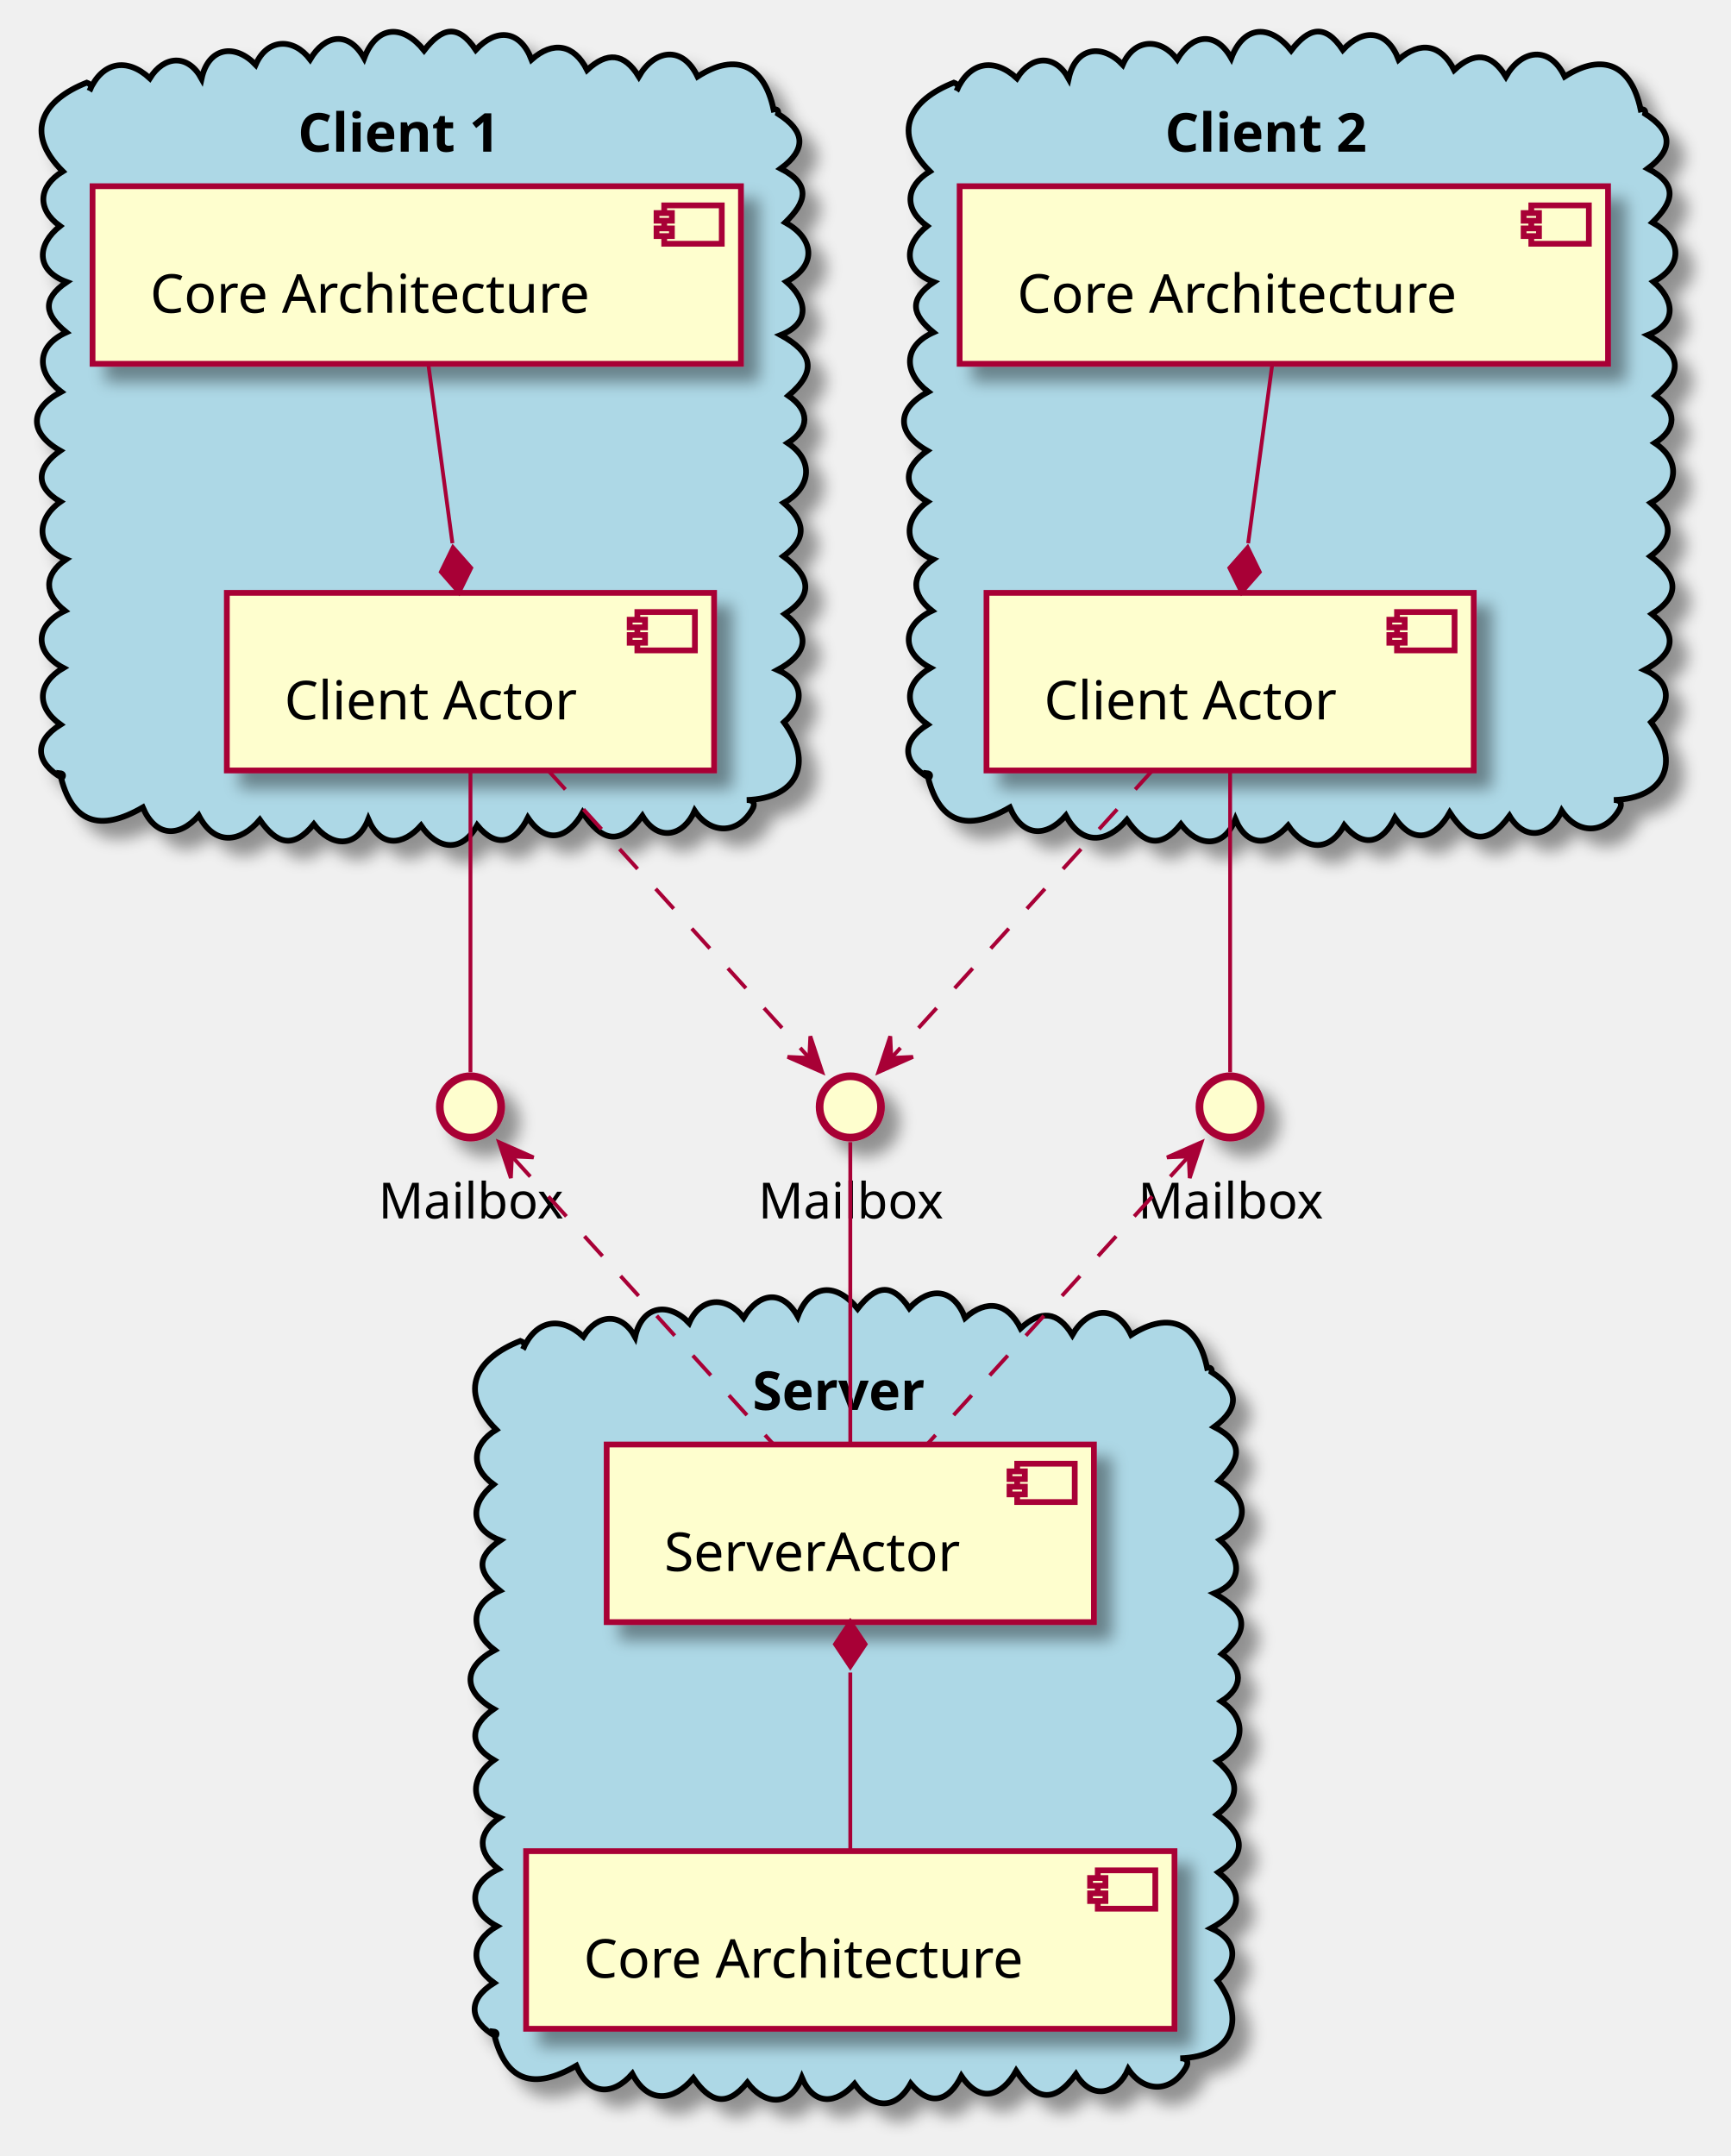
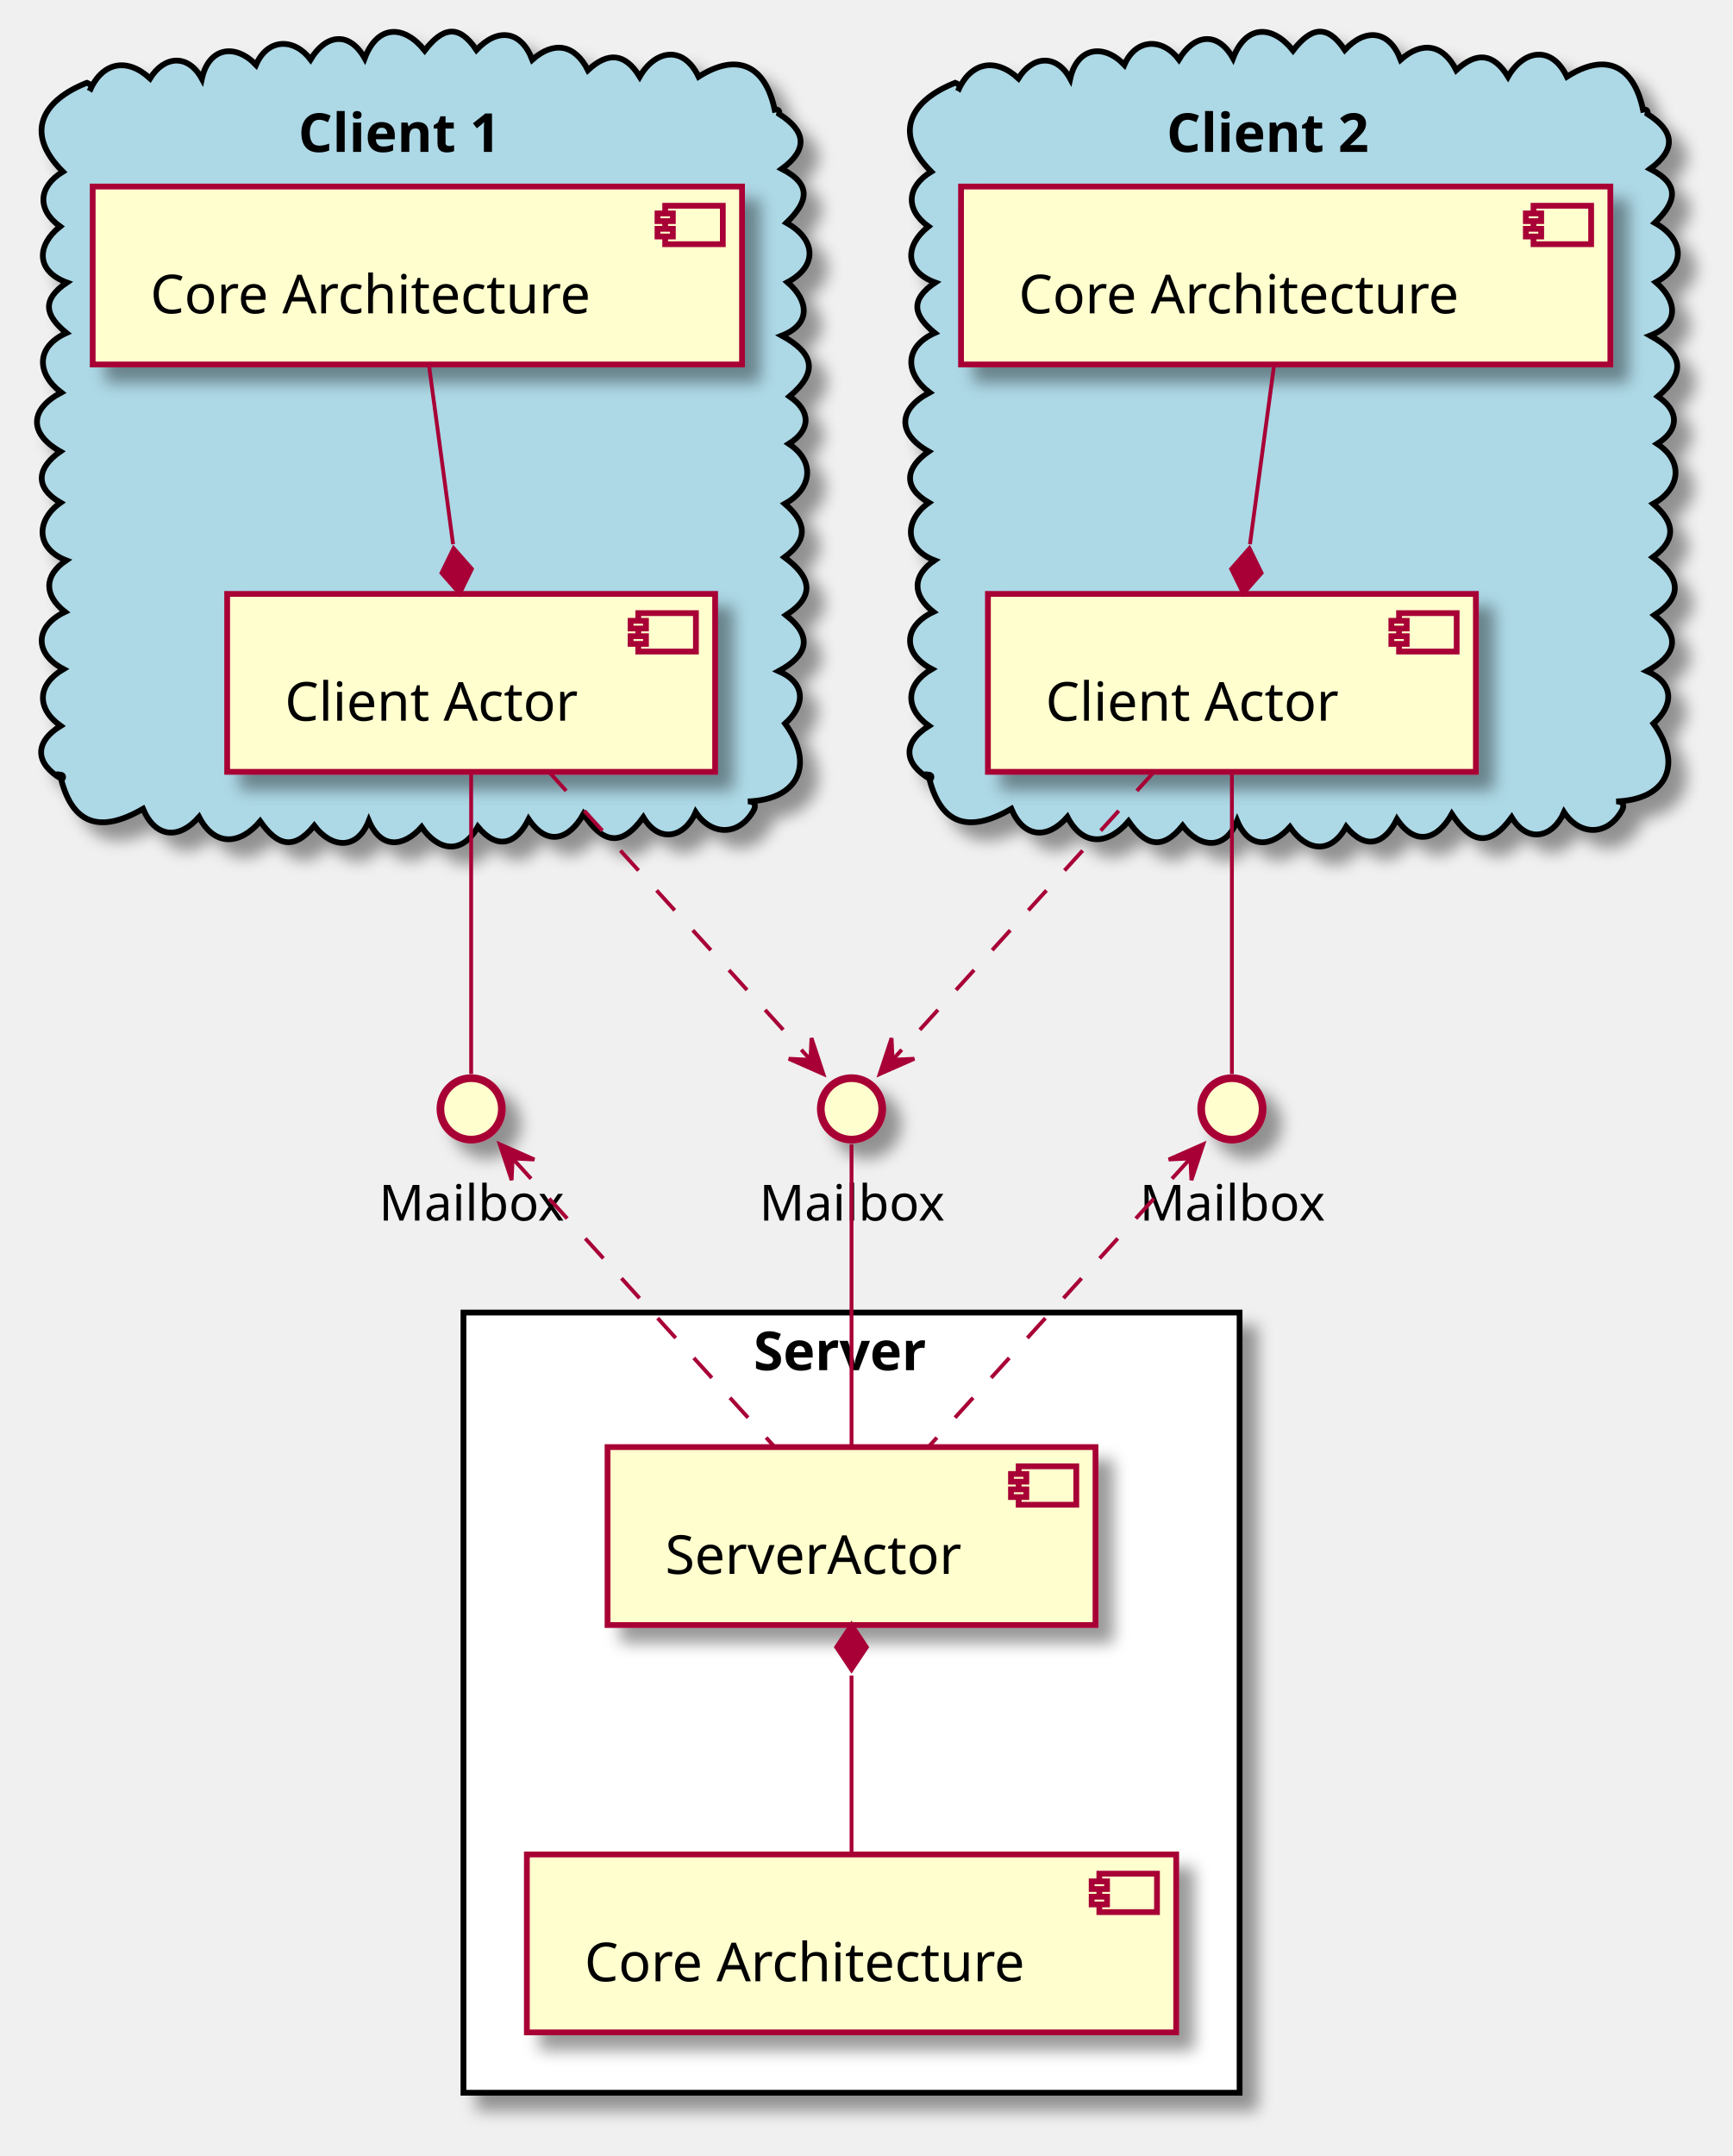
- <svg xmlns="http://www.w3.org/2000/svg" contentScriptType="application/ecmascript" contentStyleType="text/css" height="562px" preserveAspectRatio="none" style="width:451px;height:562px;" version="1.1" viewBox="0 0 451 562" width="451px" zoomAndPan="magnify">
+ <svg xmlns="http://www.w3.org/2000/svg" contentScriptType="application/ecmascript" contentStyleType="text/css" height="561px" preserveAspectRatio="none" style="width:451px;height:561px;" version="1.1" viewBox="0 0 451 561" width="451px" zoomAndPan="magnify">
  <defs>
-     <filter height="300%" id="fxzmmtpmwmxip" width="300%" x="-1" y="-1">
+     <filter height="300%" id="f1whdbrvtkwyif" width="300%" x="-1" y="-1">
      <feGaussianBlur result="blurOut" stdDeviation="2.0" />
      <feColorMatrix in="blurOut" result="blurOut2" type="matrix" values="0 0 0 0 0 0 0 0 0 0 0 0 0 0 0 0 0 0 .4 0" />
      <feOffset dx="4.0" dy="4.0" in="blurOut2" result="blurOut3" />
      <feBlend in="SourceGraphic" in2="blurOut3" mode="normal" />
    </filter>
  </defs>
  <g>
-     <path d="M23.304,23.7 C26.593,16.147 33.026,14.838 39.057,20.409 C42.713,14.477 48.971,13.943 52.541,20.501 C54.33,12.243 61.272,11.246 66.632,16.878 C69.653,9.875 76.573,9.839 80.833,15.486 C84.642,9.045 90.808,7.856 94.925,15.169 C98.254,6.319 105.192,6.414 110.54,13.146 C115.081,7.26 119.325,6 124.002,13.003 C129.363,7.242 135.546,7.755 138.542,15.542 C144.138,10.578 149.624,11.513 153.018,18.263 C158.228,13.421 162.688,13.745 166.498,19.968 C170.477,13.001 177.84,11.623 181.819,19.968 C191.988,13.481 199.213,17.097 201.624,28.538 C202.448,28.348 203.012,28.767 202.788,29.662 C209.773,34.102 210.413,38.835 203.479,43.948 C211.57,48.099 210.162,52.669 204.685,57.985 C212.11,62.089 213.156,69.056 204.961,73.439 C210.257,77.984 211.443,84.199 203.483,87.333 C211.684,91.831 213.208,96.639 205.491,103.157 C211.082,106.989 211.122,111.821 205.309,115.484 C212.44,120.198 211.169,127.308 204.279,131.097 C209.836,135.868 210.526,140.325 204.174,145.005 C210.73,149.821 212.673,154.864 204.569,160.064 C211.939,165.87 209.877,170.745 202.654,174.633 C209.865,177.785 209.61,183.584 204.335,188.274 C212.083,198.823 207.927,208.076 194.624,208.538 C196.373,208.514 196.981,209.469 196.067,211.003 C192.282,217.593 185.143,217.506 181.072,211.34 C178.228,217.904 171.597,219.619 167.443,212.66 C161.629,220.652 156.833,219.343 151.867,211.809 C148.226,218.334 142.53,220.475 137.587,213.152 C134.373,219.67 129.474,221.302 124.368,215.122 C120.232,222.569 113.931,221.37 109.735,215.187 C105.046,220.445 99.167,221.059 95.991,213.557 C92.888,221.458 86.138,220.622 81.796,214.842 C76.407,221.48 72.057,219.942 67.721,213.692 C62.625,219.738 55.927,220.516 51.813,212.574 C46.625,218.491 40.448,218.116 37.218,210.467 C26.165,216.89 18.539,214.799 15.624,201.538 C16.473,201.622 16.624,202.124 16.188,202.788 C9.204,198.808 8.704,193.271 15.776,188.876 C9.314,184.25 9.729,178.051 16.524,174.096 C8.713,169.993 9.091,162.904 16.922,159.219 C11.469,154.934 11.306,149.825 17.235,145.805 C9.21,142.696 9.336,135.331 15.758,130.8 C8.728,126.731 9.772,121.609 15.699,117.483 C7.477,112.833 7.638,106.527 15.936,102.134 C9.504,97.249 9.234,90.253 17.294,86.639 C11.66,82.038 10.774,78 17.414,73.512 C9.148,70.459 9.598,63.73 15.644,58.938 C9.463,54.458 10.024,48.527 16.358,44.674 C6,34.339 11.316,26.004 22.624,21.538 C23.785,21.938 24.004,22.715 23.304,23.7 " fill="#ADD8E6" filter="url(#fxzmmtpmwmxip)" style="stroke: #000000; stroke-width: 1.5;" />
+     <path d="M23.304,23.7 C26.593,16.147 33.026,14.838 39.057,20.409 C42.713,14.477 48.971,13.943 52.541,20.501 C54.33,12.243 61.272,11.246 66.632,16.878 C69.653,9.875 76.573,9.839 80.833,15.486 C84.642,9.045 90.808,7.856 94.925,15.169 C98.254,6.319 105.192,6.414 110.54,13.146 C115.081,7.26 119.325,6 124.002,13.003 C129.363,7.242 135.546,7.755 138.542,15.542 C144.138,10.578 149.624,11.513 153.018,18.263 C158.228,13.421 162.688,13.745 166.498,19.968 C170.477,13.001 177.84,11.623 181.819,19.968 C191.988,13.481 199.213,17.097 201.624,28.538 C202.448,28.348 203.012,28.767 202.788,29.662 C209.773,34.102 210.413,38.835 203.479,43.948 C211.57,48.099 210.162,52.669 204.685,57.985 C212.11,62.089 213.156,69.056 204.961,73.439 C210.257,77.984 211.443,84.199 203.483,87.333 C211.684,91.831 213.208,96.639 205.491,103.157 C211.082,106.989 211.122,111.821 205.309,115.484 C212.44,120.198 211.169,127.308 204.279,131.097 C209.836,135.868 210.526,140.325 204.174,145.005 C210.73,149.821 212.673,154.864 204.569,160.064 C211.939,165.87 209.877,170.745 202.654,174.633 C209.865,177.785 209.61,183.584 204.335,188.274 C212.083,198.823 207.927,208.076 194.624,208.538 C196.373,208.514 196.981,209.469 196.067,211.003 C192.282,217.593 185.143,217.506 181.072,211.34 C178.228,217.904 171.597,219.619 167.443,212.66 C161.629,220.652 156.833,219.343 151.867,211.809 C148.226,218.334 142.53,220.475 137.587,213.152 C134.373,219.67 129.474,221.302 124.368,215.122 C120.232,222.569 113.931,221.37 109.735,215.187 C105.046,220.445 99.167,221.059 95.991,213.557 C92.888,221.458 86.138,220.622 81.796,214.842 C76.407,221.48 72.057,219.942 67.721,213.692 C62.625,219.738 55.927,220.516 51.813,212.574 C46.625,218.491 40.448,218.116 37.218,210.467 C26.165,216.89 18.539,214.799 15.624,201.538 C16.473,201.622 16.624,202.124 16.188,202.788 C9.204,198.808 8.704,193.271 15.776,188.876 C9.314,184.25 9.729,178.051 16.524,174.096 C8.713,169.993 9.091,162.904 16.922,159.219 C11.469,154.934 11.306,149.825 17.235,145.805 C9.21,142.696 9.336,135.331 15.758,130.8 C8.728,126.731 9.772,121.609 15.699,117.483 C7.477,112.833 7.638,106.527 15.936,102.134 C9.504,97.249 9.234,90.253 17.294,86.639 C11.66,82.038 10.774,78 17.414,73.512 C9.148,70.459 9.598,63.73 15.644,58.938 C9.463,54.458 10.024,48.527 16.358,44.674 C6,34.339 11.316,26.004 22.624,21.538 C23.785,21.938 24.004,22.715 23.304,23.7 " fill="#ADD8E6" filter="url(#f1whdbrvtkwyif)" style="stroke: #000000; stroke-width: 1.5;" />
    <text fill="#000000" font-family="sans-serif" font-size="14" font-weight="bold" lengthAdjust="spacingAndGlyphs" textLength="62" x="77.624" y="39.533">Client 1</text>
-     <path d="M249.304,23.7 C252.594,16.147 259.026,14.838 265.057,20.409 C268.713,14.477 274.971,13.943 278.541,20.501 C280.33,12.243 287.272,11.246 292.632,16.878 C295.653,9.875 302.573,9.839 306.833,15.486 C310.642,9.045 316.808,7.856 320.925,15.169 C324.255,6.319 331.192,6.414 336.54,13.146 C341.08,7.26 345.325,6 350.002,13.003 C355.363,7.242 361.546,7.755 364.542,15.542 C370.138,10.578 375.624,11.513 379.018,18.263 C384.228,13.421 388.688,13.745 392.498,19.968 C396.477,13.001 403.84,11.623 407.819,19.968 C417.988,13.481 425.213,17.097 427.624,28.538 C428.448,28.348 429.012,28.767 428.788,29.662 C435.773,34.102 436.413,38.835 429.479,43.948 C437.57,48.099 436.162,52.669 430.685,57.985 C438.11,62.089 439.156,69.056 430.961,73.439 C436.257,77.984 437.443,84.199 429.483,87.333 C437.684,91.831 439.208,96.639 431.491,103.157 C437.082,106.989 437.122,111.821 431.309,115.484 C438.44,120.198 437.17,127.308 430.279,131.097 C435.836,135.868 436.526,140.325 430.174,145.005 C436.73,149.821 438.673,154.864 430.569,160.064 C437.939,165.87 435.877,170.745 428.654,174.633 C435.865,177.785 435.61,183.584 430.335,188.274 C438.083,198.823 433.927,208.076 420.624,208.538 C422.373,208.514 422.981,209.469 422.067,211.003 C418.282,217.593 411.143,217.506 407.072,211.34 C404.228,217.904 397.597,219.619 393.443,212.66 C387.629,220.652 382.833,219.343 377.867,211.809 C374.226,218.334 368.53,220.475 363.587,213.152 C360.373,219.67 355.474,221.302 350.368,215.122 C346.232,222.569 339.931,221.37 335.735,215.187 C331.046,220.445 325.167,221.059 321.991,213.557 C318.888,221.458 312.138,220.622 307.796,214.842 C302.407,221.48 298.057,219.942 293.721,213.692 C288.625,219.738 281.927,220.516 277.813,212.574 C272.625,218.491 266.448,218.116 263.218,210.467 C252.165,216.89 244.539,214.799 241.624,201.538 C242.472,201.622 242.624,202.124 242.188,202.788 C235.204,198.808 234.704,193.271 241.776,188.876 C235.314,184.25 235.728,178.051 242.524,174.096 C234.713,169.993 235.091,162.904 242.922,159.219 C237.469,154.934 237.306,149.825 243.235,145.805 C235.21,142.696 235.336,135.331 241.758,130.8 C234.728,126.731 235.772,121.609 241.699,117.483 C233.477,112.833 233.638,106.527 241.936,102.134 C235.504,97.249 235.234,90.253 243.294,86.639 C237.66,82.038 236.774,78 243.414,73.512 C235.148,70.459 235.598,63.73 241.644,58.938 C235.463,54.458 236.024,48.527 242.358,44.674 C232,34.339 237.316,26.004 248.624,21.538 C249.785,21.938 250.004,22.715 249.304,23.7 " fill="#ADD8E6" filter="url(#fxzmmtpmwmxip)" style="stroke: #000000; stroke-width: 1.5;" />
+     <path d="M249.304,23.7 C252.594,16.147 259.026,14.838 265.057,20.409 C268.713,14.477 274.971,13.943 278.541,20.501 C280.33,12.243 287.272,11.246 292.632,16.878 C295.653,9.875 302.573,9.839 306.833,15.486 C310.642,9.045 316.808,7.856 320.925,15.169 C324.255,6.319 331.192,6.414 336.54,13.146 C341.08,7.26 345.325,6 350.002,13.003 C355.363,7.242 361.546,7.755 364.542,15.542 C370.138,10.578 375.624,11.513 379.018,18.263 C384.228,13.421 388.688,13.745 392.498,19.968 C396.477,13.001 403.84,11.623 407.819,19.968 C417.988,13.481 425.213,17.097 427.624,28.538 C428.448,28.348 429.012,28.767 428.788,29.662 C435.773,34.102 436.413,38.835 429.479,43.948 C437.57,48.099 436.162,52.669 430.685,57.985 C438.11,62.089 439.156,69.056 430.961,73.439 C436.257,77.984 437.443,84.199 429.483,87.333 C437.684,91.831 439.208,96.639 431.491,103.157 C437.082,106.989 437.122,111.821 431.309,115.484 C438.44,120.198 437.17,127.308 430.279,131.097 C435.836,135.868 436.526,140.325 430.174,145.005 C436.73,149.821 438.673,154.864 430.569,160.064 C437.939,165.87 435.877,170.745 428.654,174.633 C435.865,177.785 435.61,183.584 430.335,188.274 C438.083,198.823 433.927,208.076 420.624,208.538 C422.373,208.514 422.981,209.469 422.067,211.003 C418.282,217.593 411.143,217.506 407.072,211.34 C404.228,217.904 397.597,219.619 393.443,212.66 C387.629,220.652 382.833,219.343 377.867,211.809 C374.226,218.334 368.53,220.475 363.587,213.152 C360.373,219.67 355.474,221.302 350.368,215.122 C346.232,222.569 339.931,221.37 335.735,215.187 C331.046,220.445 325.167,221.059 321.991,213.557 C318.888,221.458 312.138,220.622 307.796,214.842 C302.407,221.48 298.057,219.942 293.721,213.692 C288.625,219.738 281.927,220.516 277.813,212.574 C272.625,218.491 266.448,218.116 263.218,210.467 C252.165,216.89 244.539,214.799 241.624,201.538 C242.472,201.622 242.624,202.124 242.188,202.788 C235.204,198.808 234.704,193.271 241.776,188.876 C235.314,184.25 235.728,178.051 242.524,174.096 C234.713,169.993 235.091,162.904 242.922,159.219 C237.469,154.934 237.306,149.825 243.235,145.805 C235.21,142.696 235.336,135.331 241.758,130.8 C234.728,126.731 235.772,121.609 241.699,117.483 C233.477,112.833 233.638,106.527 241.936,102.134 C235.504,97.249 235.234,90.253 243.294,86.639 C237.66,82.038 236.774,78 243.414,73.512 C235.148,70.459 235.598,63.73 241.644,58.938 C235.463,54.458 236.024,48.527 242.358,44.674 C232,34.339 237.316,26.004 248.624,21.538 C249.785,21.938 250.004,22.715 249.304,23.7 " fill="#ADD8E6" filter="url(#f1whdbrvtkwyif)" style="stroke: #000000; stroke-width: 1.5;" />
    <text fill="#000000" font-family="sans-serif" font-size="14" font-weight="bold" lengthAdjust="spacingAndGlyphs" textLength="62" x="303.624" y="39.533">Client 2</text>
-     <path d="M136.304,351.7 C139.594,344.147 146.026,342.838 152.057,348.409 C155.713,342.477 161.971,341.943 165.541,348.501 C167.33,340.243 174.272,339.246 179.632,344.878 C182.653,337.875 189.573,337.839 193.833,343.486 C197.642,337.045 203.808,335.856 207.925,343.17 C211.255,334.319 218.192,334.414 223.54,341.146 C228.081,335.26 232.325,334 237.002,341.003 C242.363,335.242 248.546,335.755 251.542,343.542 C257.138,338.578 262.624,339.513 266.018,346.263 C271.228,341.421 275.688,341.745 279.498,347.968 C283.477,341.001 290.84,339.623 294.819,347.968 C304.988,341.481 312.213,345.097 314.624,356.538 C315.448,356.348 316.012,356.767 315.788,357.662 C322.773,362.102 323.413,366.835 316.479,371.948 C324.57,376.099 323.162,380.669 317.685,385.985 C325.11,390.089 326.156,397.057 317.961,401.439 C323.257,405.983 324.443,412.199 316.483,415.333 C324.684,419.831 326.208,424.639 318.491,431.157 C324.082,434.989 324.122,439.821 318.309,443.484 C325.44,448.198 324.17,455.308 317.279,459.097 C322.836,463.868 323.526,468.325 317.174,473.005 C323.73,477.821 325.673,482.864 317.569,488.064 C324.939,493.87 322.877,498.745 315.654,502.633 C322.865,505.785 322.61,511.584 317.335,516.274 C325.083,526.823 320.927,536.076 307.624,536.538 C309.373,536.514 309.981,537.469 309.067,539.003 C305.282,545.593 298.143,545.506 294.072,539.34 C291.228,545.904 284.597,547.619 280.443,540.66 C274.629,548.652 269.833,547.343 264.867,539.809 C261.226,546.334 255.53,548.475 250.587,541.152 C247.373,547.67 242.474,549.302 237.368,543.122 C233.232,550.569 226.931,549.37 222.735,543.187 C218.046,548.445 212.167,549.059 208.991,541.557 C205.888,549.458 199.138,548.622 194.796,542.842 C189.407,549.48 185.057,547.942 180.721,541.692 C175.625,547.738 168.927,548.516 164.813,540.574 C159.625,546.491 153.448,546.116 150.218,538.467 C139.165,544.89 131.539,542.799 128.624,529.538 C129.472,529.622 129.624,530.124 129.188,530.788 C122.204,526.808 121.704,521.271 128.776,516.876 C122.314,512.25 122.728,506.051 129.524,502.096 C121.713,497.993 122.091,490.904 129.922,487.219 C124.469,482.934 124.306,477.825 130.235,473.805 C122.21,470.696 122.336,463.331 128.758,458.8 C121.728,454.731 122.772,449.609 128.699,445.483 C120.477,440.833 120.638,434.527 128.936,430.134 C122.504,425.249 122.234,418.253 130.294,414.639 C124.66,410.038 123.774,406 130.414,401.512 C122.148,398.459 122.598,391.73 128.644,386.938 C122.463,382.458 123.024,376.527 129.358,372.674 C119,362.339 124.316,354.004 135.624,349.538 C136.785,349.938 137.004,350.715 136.304,351.7 " fill="#ADD8E6" filter="url(#fxzmmtpmwmxip)" style="stroke: #000000; stroke-width: 1.5;" />
-     <text fill="#000000" font-family="sans-serif" font-size="14" font-weight="bold" lengthAdjust="spacingAndGlyphs" textLength="51" x="196.124" y="367.533">Server</text>
-     <rect fill="#FEFECE" filter="url(#fxzmmtpmwmxip)" height="46.297" style="stroke: #A80036; stroke-width: 1.5;" width="127" x="59.124" y="154.538" />
+     <rect fill="#FFFFFF" filter="url(#f1whdbrvtkwyif)" height="203" style="stroke: #000000; stroke-width: 1.5;" width="202" x="120.624" y="341.538" />
+     <text fill="#000000" font-family="sans-serif" font-size="14" font-weight="bold" lengthAdjust="spacingAndGlyphs" textLength="51" x="196.124" y="356.533">Server</text>
+     <rect fill="#FEFECE" filter="url(#f1whdbrvtkwyif)" height="46.297" style="stroke: #A80036; stroke-width: 1.5;" width="127" x="59.124" y="154.538" />
    <rect fill="#FEFECE" height="10" style="stroke: #A80036; stroke-width: 1.5;" width="15" x="166.124" y="159.538" />
    <rect fill="#FEFECE" height="2" style="stroke: #A80036; stroke-width: 1.5;" width="4" x="164.124" y="161.538" />
    <rect fill="#FEFECE" height="2" style="stroke: #A80036; stroke-width: 1.5;" width="4" x="164.124" y="165.538" />
    <text fill="#000000" font-family="sans-serif" font-size="14" lengthAdjust="spacingAndGlyphs" textLength="87" x="74.124" y="187.533">Client Actor</text>
-     <rect fill="#FEFECE" filter="url(#fxzmmtpmwmxip)" height="46.297" style="stroke: #A80036; stroke-width: 1.5;" width="169" x="24.124" y="48.538" />
+     <rect fill="#FEFECE" filter="url(#f1whdbrvtkwyif)" height="46.297" style="stroke: #A80036; stroke-width: 1.5;" width="169" x="24.124" y="48.538" />
    <rect fill="#FEFECE" height="10" style="stroke: #A80036; stroke-width: 1.5;" width="15" x="173.124" y="53.538" />
    <rect fill="#FEFECE" height="2" style="stroke: #A80036; stroke-width: 1.5;" width="4" x="171.124" y="55.538" />
    <rect fill="#FEFECE" height="2" style="stroke: #A80036; stroke-width: 1.5;" width="4" x="171.124" y="59.538" />
    <text fill="#000000" font-family="sans-serif" font-size="14" lengthAdjust="spacingAndGlyphs" textLength="129" x="39.124" y="81.533">Core Architecture</text>
-     <rect fill="#FEFECE" filter="url(#fxzmmtpmwmxip)" height="46.297" style="stroke: #A80036; stroke-width: 1.5;" width="127" x="257.124" y="154.538" />
+     <rect fill="#FEFECE" filter="url(#f1whdbrvtkwyif)" height="46.297" style="stroke: #A80036; stroke-width: 1.5;" width="127" x="257.124" y="154.538" />
    <rect fill="#FEFECE" height="10" style="stroke: #A80036; stroke-width: 1.5;" width="15" x="364.124" y="159.538" />
    <rect fill="#FEFECE" height="2" style="stroke: #A80036; stroke-width: 1.5;" width="4" x="362.124" y="161.538" />
    <rect fill="#FEFECE" height="2" style="stroke: #A80036; stroke-width: 1.5;" width="4" x="362.124" y="165.538" />
    <text fill="#000000" font-family="sans-serif" font-size="14" lengthAdjust="spacingAndGlyphs" textLength="87" x="272.124" y="187.533">Client Actor</text>
-     <rect fill="#FEFECE" filter="url(#fxzmmtpmwmxip)" height="46.297" style="stroke: #A80036; stroke-width: 1.5;" width="169" x="250.124" y="48.538" />
+     <rect fill="#FEFECE" filter="url(#f1whdbrvtkwyif)" height="46.297" style="stroke: #A80036; stroke-width: 1.5;" width="169" x="250.124" y="48.538" />
    <rect fill="#FEFECE" height="10" style="stroke: #A80036; stroke-width: 1.5;" width="15" x="399.124" y="53.538" />
    <rect fill="#FEFECE" height="2" style="stroke: #A80036; stroke-width: 1.5;" width="4" x="397.124" y="55.538" />
    <rect fill="#FEFECE" height="2" style="stroke: #A80036; stroke-width: 1.5;" width="4" x="397.124" y="59.538" />
    <text fill="#000000" font-family="sans-serif" font-size="14" lengthAdjust="spacingAndGlyphs" textLength="129" x="265.124" y="81.533">Core Architecture</text>
-     <rect fill="#FEFECE" filter="url(#fxzmmtpmwmxip)" height="46.297" style="stroke: #A80036; stroke-width: 1.5;" width="127" x="158.124" y="376.538" />
+     <rect fill="#FEFECE" filter="url(#f1whdbrvtkwyif)" height="46.297" style="stroke: #A80036; stroke-width: 1.5;" width="127" x="158.124" y="376.538" />
    <rect fill="#FEFECE" height="10" style="stroke: #A80036; stroke-width: 1.5;" width="15" x="265.124" y="381.538" />
    <rect fill="#FEFECE" height="2" style="stroke: #A80036; stroke-width: 1.5;" width="4" x="263.124" y="383.538" />
    <rect fill="#FEFECE" height="2" style="stroke: #A80036; stroke-width: 1.5;" width="4" x="263.124" y="387.538" />
    <text fill="#000000" font-family="sans-serif" font-size="14" lengthAdjust="spacingAndGlyphs" textLength="87" x="173.124" y="409.533">ServerActor</text>
-     <rect fill="#FEFECE" filter="url(#fxzmmtpmwmxip)" height="46.297" style="stroke: #A80036; stroke-width: 1.5;" width="169" x="137.124" y="482.538" />
+     <rect fill="#FEFECE" filter="url(#f1whdbrvtkwyif)" height="46.297" style="stroke: #A80036; stroke-width: 1.5;" width="169" x="137.124" y="482.538" />
    <rect fill="#FEFECE" height="10" style="stroke: #A80036; stroke-width: 1.5;" width="15" x="286.124" y="487.538" />
    <rect fill="#FEFECE" height="2" style="stroke: #A80036; stroke-width: 1.5;" width="4" x="284.124" y="489.538" />
    <rect fill="#FEFECE" height="2" style="stroke: #A80036; stroke-width: 1.5;" width="4" x="284.124" y="493.538" />
    <text fill="#000000" font-family="sans-serif" font-size="14" lengthAdjust="spacingAndGlyphs" textLength="129" x="152.124" y="515.533">Core Architecture</text>
-     <ellipse cx="122.624" cy="288.538" fill="#FEFECE" filter="url(#fxzmmtpmwmxip)" rx="8" ry="8" style="stroke: #A80036; stroke-width: 2.0;" />
+     <ellipse cx="122.624" cy="288.538" fill="#FEFECE" filter="url(#f1whdbrvtkwyif)" rx="8" ry="8" style="stroke: #A80036; stroke-width: 2.0;" />
    <text fill="#000000" font-family="sans-serif" font-size="13" lengthAdjust="spacingAndGlyphs" textLength="48" x="98.624" y="317.605">Mailbox</text>
-     <ellipse cx="320.624" cy="288.538" fill="#FEFECE" filter="url(#fxzmmtpmwmxip)" rx="8" ry="8" style="stroke: #A80036; stroke-width: 2.0;" />
+     <ellipse cx="320.624" cy="288.538" fill="#FEFECE" filter="url(#f1whdbrvtkwyif)" rx="8" ry="8" style="stroke: #A80036; stroke-width: 2.0;" />
    <text fill="#000000" font-family="sans-serif" font-size="13" lengthAdjust="spacingAndGlyphs" textLength="48" x="296.624" y="317.605">Mailbox</text>
-     <ellipse cx="221.624" cy="288.538" fill="#FEFECE" filter="url(#fxzmmtpmwmxip)" rx="8" ry="8" style="stroke: #A80036; stroke-width: 2.0;" />
+     <ellipse cx="221.624" cy="288.538" fill="#FEFECE" filter="url(#f1whdbrvtkwyif)" rx="8" ry="8" style="stroke: #A80036; stroke-width: 2.0;" />
    <text fill="#000000" font-family="sans-serif" font-size="13" lengthAdjust="spacingAndGlyphs" textLength="48" x="197.624" y="317.605">Mailbox</text>
    <path d="M111.593,94.594 C113.431,108.244 115.83,126.071 117.922,141.61 " fill="none" id="core1-to-ClientActor1" style="stroke: #A80036; stroke-width: 1.0;" />
    <polygon fill="#A80036" points="119.659,154.514,122.823,148.034,118.059,142.621,114.895,149.101,119.659,154.514" style="stroke: #A80036; stroke-width: 1.0;" />
    <path d="M122.624,200.596 C122.624,224.981 122.624,262.99 122.624,279.468 " fill="none" id="ClientActor1-ClientMailbox1" style="stroke: #A80036; stroke-width: 1.0;" />
    <path d="M331.655,94.594 C329.817,108.244 327.418,126.071 325.326,141.61 " fill="none" id="core2-to-ClientActor2" style="stroke: #A80036; stroke-width: 1.0;" />
    <polygon fill="#A80036" points="323.589,154.514,328.354,149.101,325.19,142.621,320.426,148.034,323.589,154.514" style="stroke: #A80036; stroke-width: 1.0;" />
    <path d="M320.624,200.596 C320.624,224.981 320.624,262.99 320.624,279.468 " fill="none" id="ClientActor2-ClientMailbox2" style="stroke: #A80036; stroke-width: 1.0;" />
    <path d="M221.624,435.974 C221.624,451.404 221.624,469.008 221.624,482.514 " fill="none" id="ServerActor-backto-core" style="stroke: #A80036; stroke-width: 1.0;" />
    <polygon fill="#A80036" points="221.624,422.594,217.624,428.594,221.624,434.594,225.624,428.594,221.624,422.594" style="stroke: #A80036; stroke-width: 1.0;" />
    <path d="M221.624,297.731 C221.624,314.267 221.624,352.127 221.624,376.454 " fill="none" id="ServerMailbox-ServerActor" style="stroke: #A80036; stroke-width: 1.0;" />
    <path d="M300.59,200.596 C279.999,223.266 248.713,257.713 232.39,275.685 " fill="none" id="ClientActor2-to-ServerMailbox" style="stroke: #A80036; stroke-width: 1.0; stroke-dasharray: 7.0,7.0;" />
    <polygon fill="#A80036" points="228.954,279.468,237.966,275.495,232.316,275.767,232.044,270.116,228.954,279.468" style="stroke: #A80036; stroke-width: 1.0;" />
    <path d="M142.658,200.596 C163.249,223.266 194.535,257.713 210.858,275.685 " fill="none" id="ClientActor1-to-ServerMailbox" style="stroke: #A80036; stroke-width: 1.0; stroke-dasharray: 7.0,7.0;" />
    <polygon fill="#A80036" points="214.294,279.468,211.205,270.116,210.933,275.767,205.283,275.495,214.294,279.468" style="stroke: #A80036; stroke-width: 1.0;" />
    <path d="M309.739,301.523 C293.389,319.524 262.223,353.838 241.682,376.454 " fill="none" id="ClientMailbox2-backto-ServerActor" style="stroke: #A80036; stroke-width: 1.0; stroke-dasharray: 7.0,7.0;" />
    <polygon fill="#A80036" points="313.183,297.731,304.171,301.703,309.821,301.432,310.092,307.082,313.183,297.731" style="stroke: #A80036; stroke-width: 1.0;" />
    <path d="M133.509,301.523 C149.859,319.524 181.025,353.838 201.566,376.454 " fill="none" id="ClientMailbox1-backto-ServerActor" style="stroke: #A80036; stroke-width: 1.0; stroke-dasharray: 7.0,7.0;" />
    <polygon fill="#A80036" points="130.065,297.731,133.157,307.082,133.428,301.432,139.078,301.703,130.065,297.731" style="stroke: #A80036; stroke-width: 1.0;" />
  </g>
</svg>
